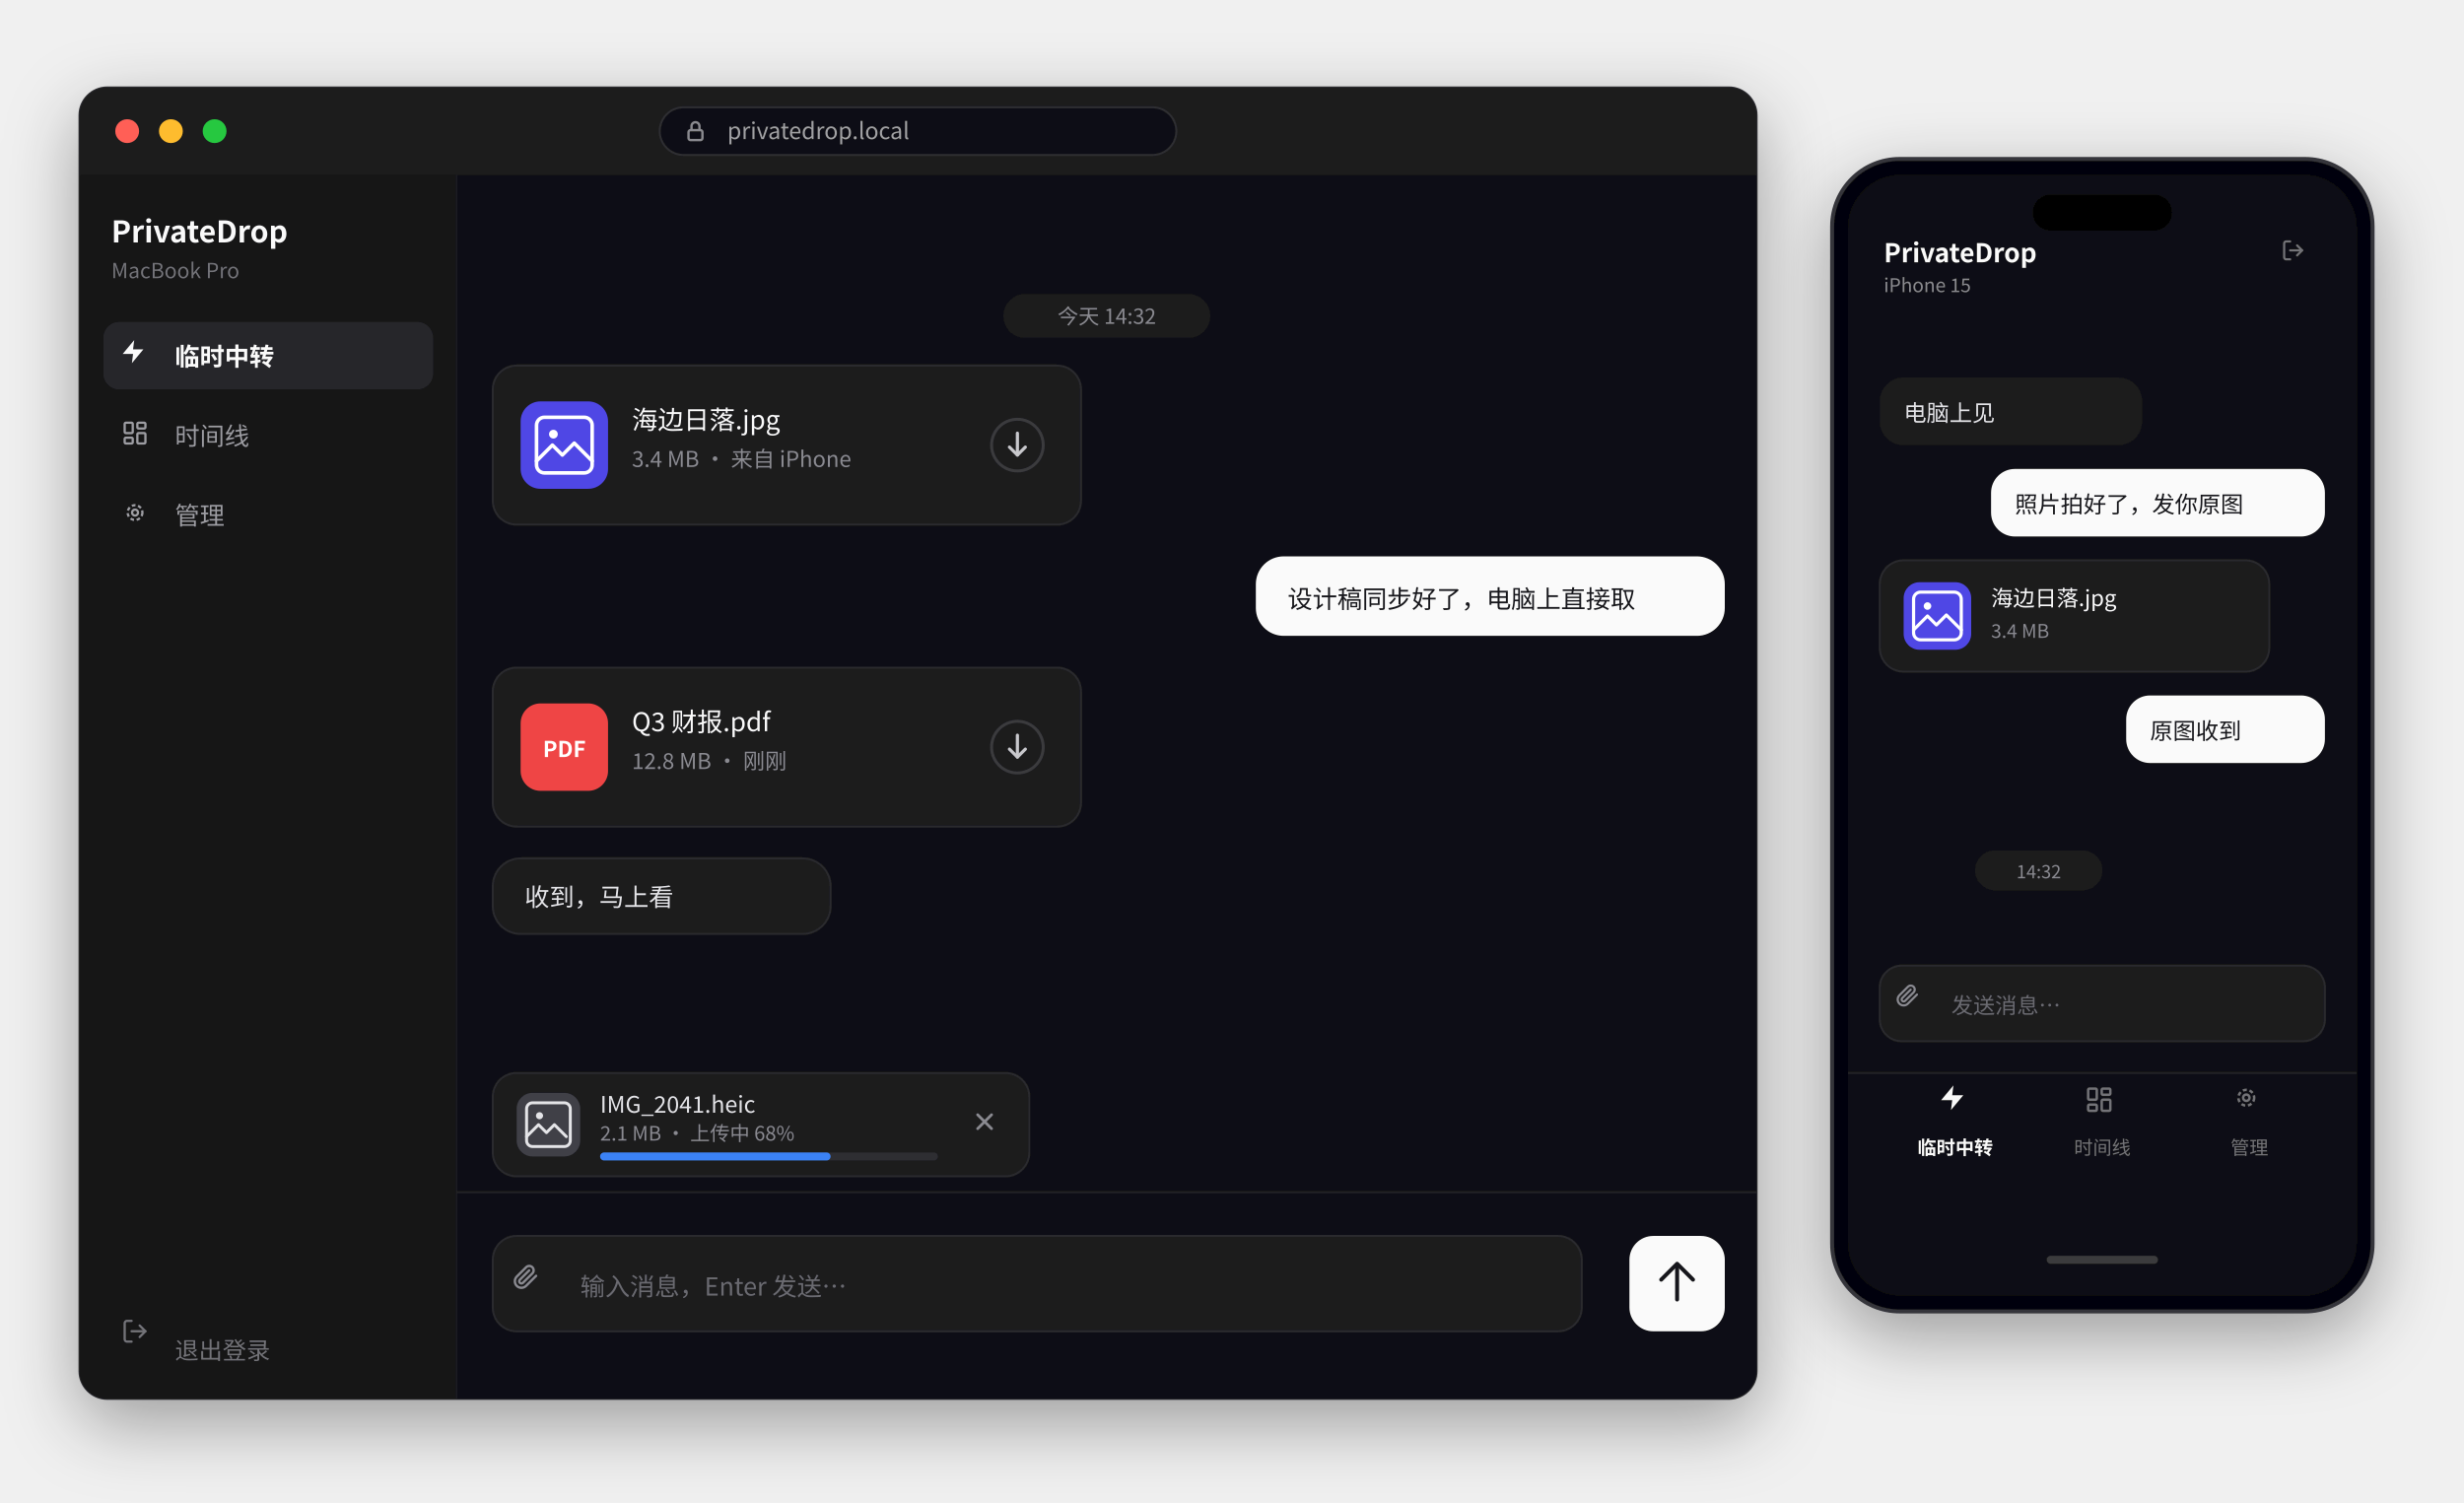
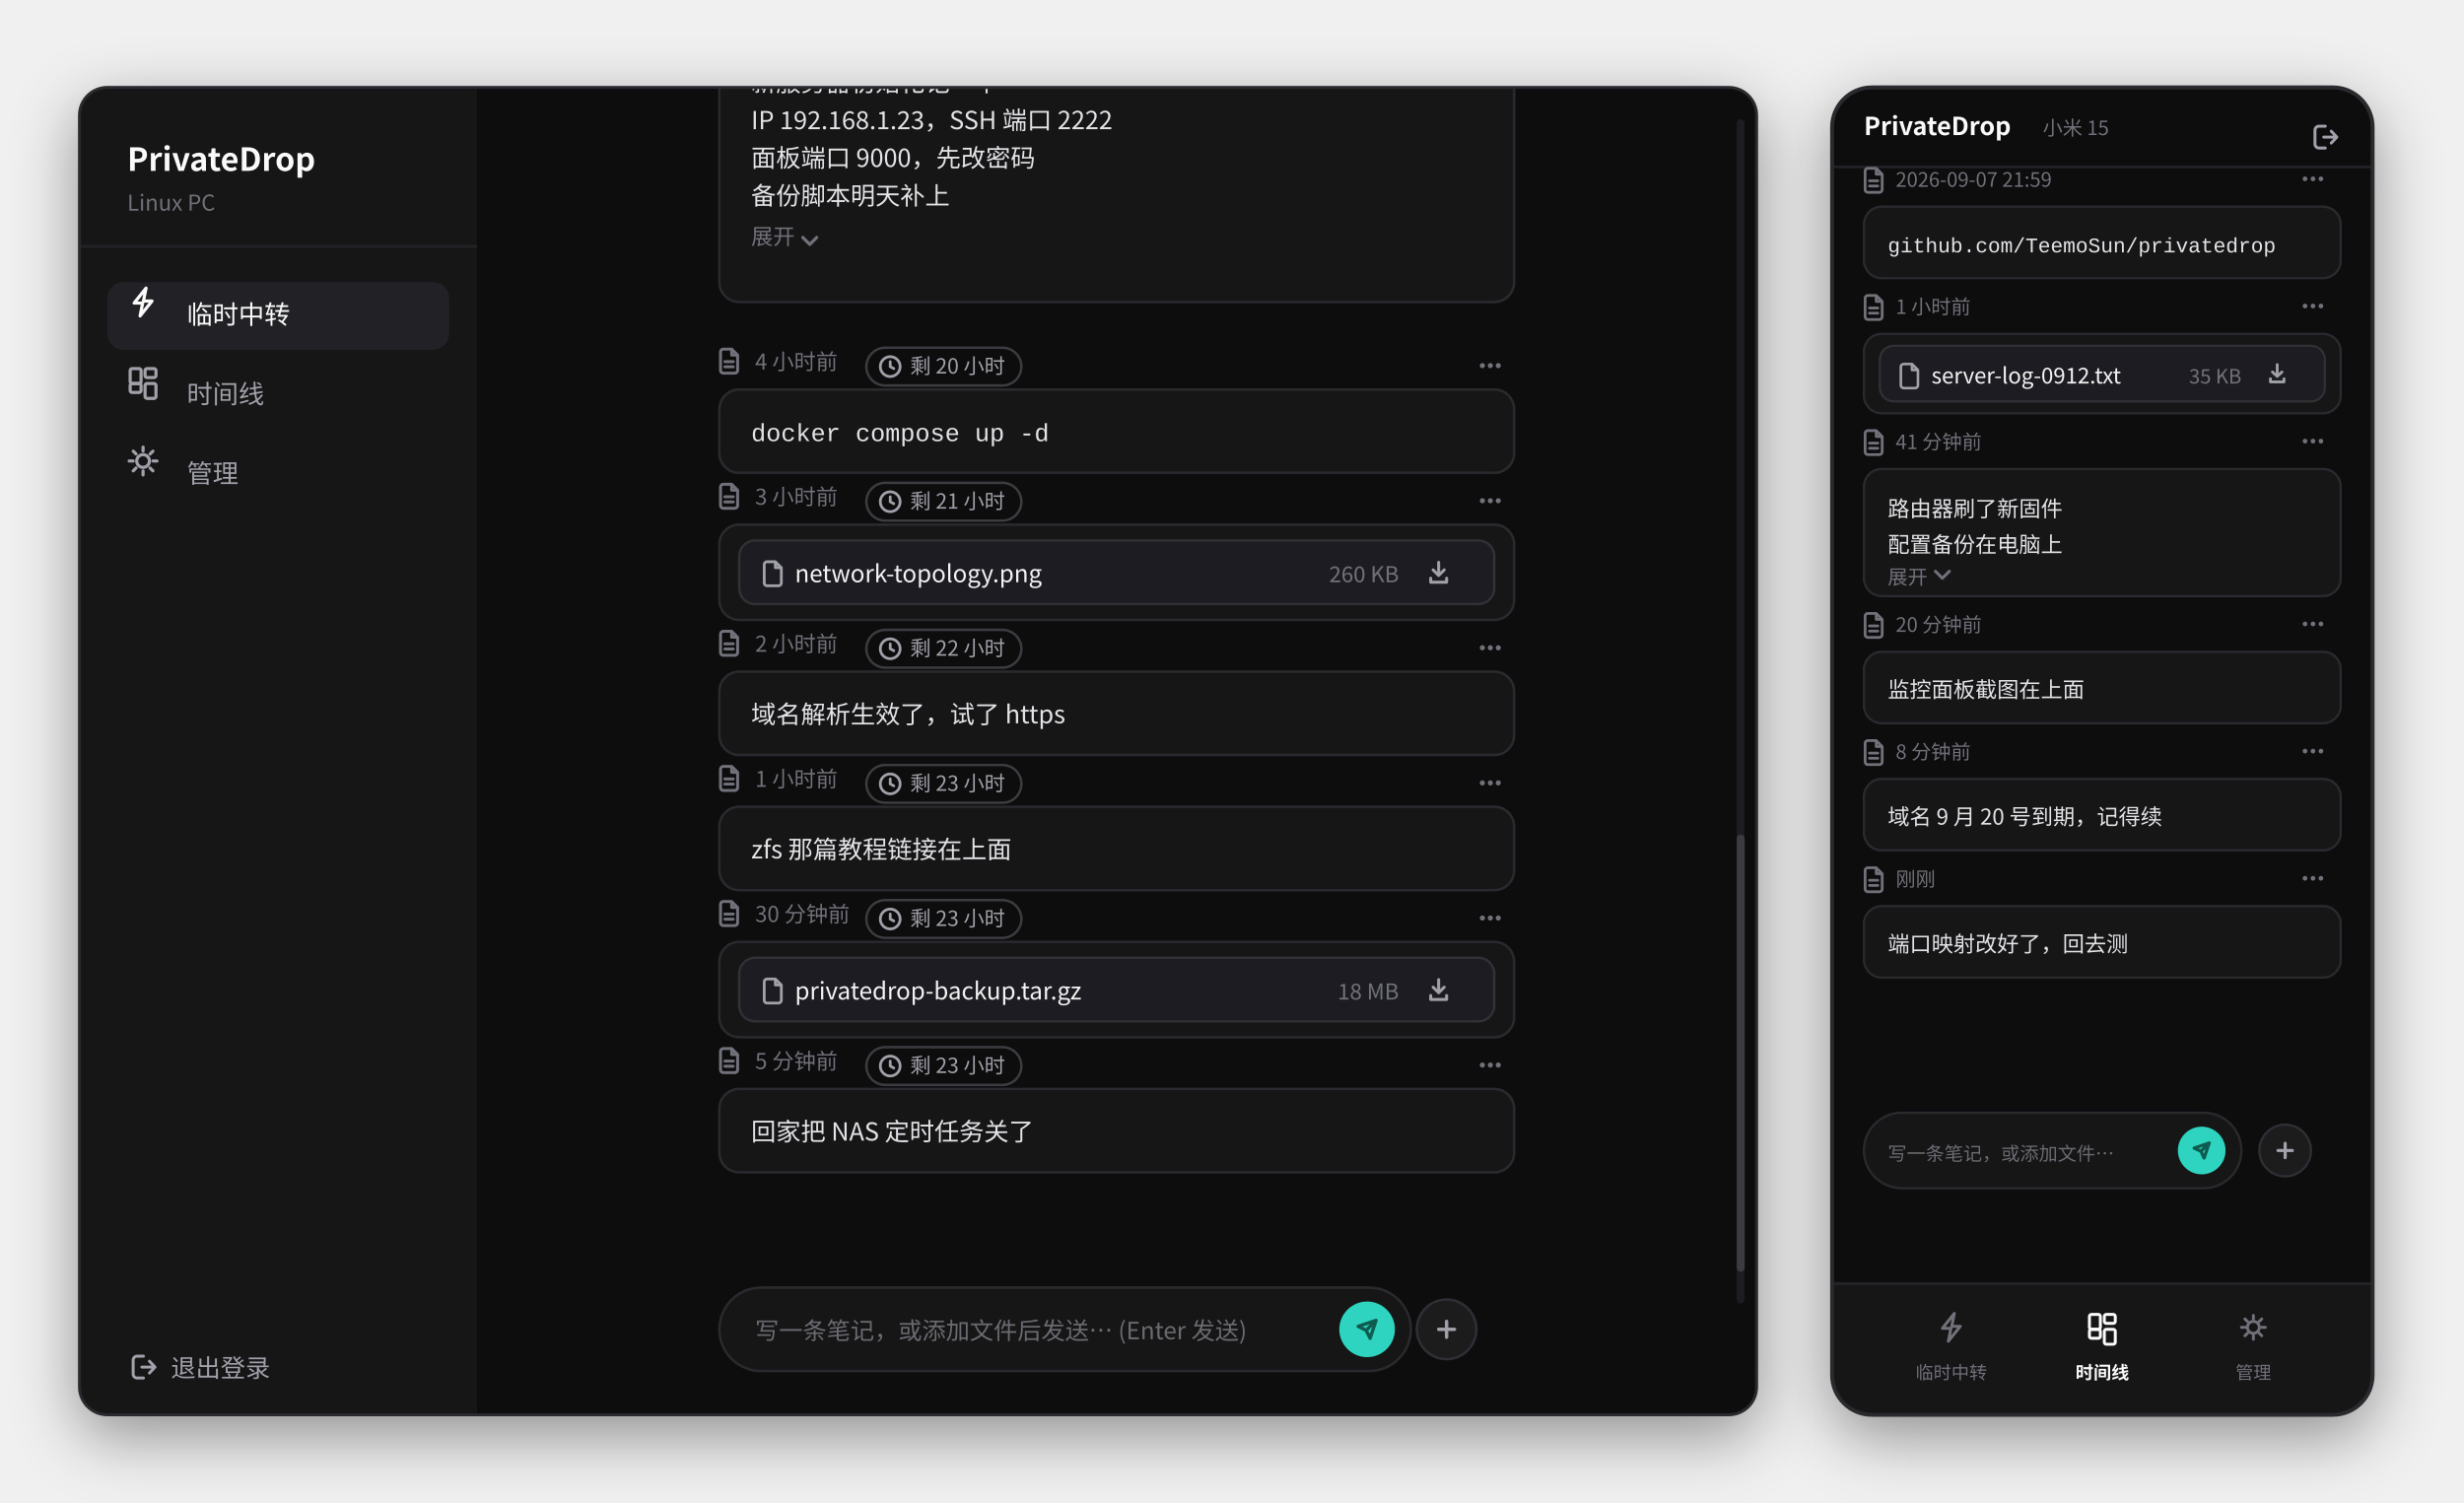
<svg xmlns="http://www.w3.org/2000/svg" width="1240" height="756" viewBox="0 0 1240 756" font-family="'PingFang SC','Hiragino Sans GB','Microsoft YaHei','Noto Sans CJK SC','Segoe UI',system-ui,Arial,sans-serif">
  <defs>
-     <clipPath id="winBody">
-       <path d="M40 88 h844 v602 a14,14 0 0 1 -14,14 h-816 a14,14 0 0 1 -14,-14 z" />
+     <clipPath id="win">
+       <rect x="40" y="44" width="844" height="668" rx="14" />
    </clipPath>
-     <clipPath id="phoneBody">
-       <path d="M930 115 v510 a27,27 0 0 0 27,27 h202 a27,27 0 0 0 27,-27 v-510 z" />
+     <clipPath id="ph">
+       <rect x="922" y="44" width="272" height="668" rx="20" />
    </clipPath>
    <filter id="shadow" x="-20%" y="-20%" width="140%" height="140%">
-       <feDropShadow dx="0" dy="12" stdDeviation="18" flood-color="#000000" flood-opacity="0.35" />
+       <feDropShadow dx="0" dy="10" stdDeviation="16" flood-color="#000000" flood-opacity="0.4" />
    </filter>
  </defs>
  <g filter="url(#shadow)">
-     <rect x="40" y="44" width="844" height="660" rx="14" fill="#141416" stroke="#2e2e32" />
-     <g clip-path="url(#winBody)">
-       <rect x="40" y="88" width="190" height="616" fill="#131315" />
-       <line x1="230" y1="88" x2="230" y2="704" stroke="#242428" />
-       <text x="56" y="122" font-size="15" font-weight="700" fill="#fafafa">PrivateDrop</text>
-       <text x="56" y="140" font-size="10.5" fill="#737378">MacBook Pro</text>
-       <rect x="52" y="162" width="166" height="34" rx="8" fill="#26262a" />
-       <g transform="translate(60,170) scale(0.58)">
-         <path d="M13 2 3 14h9l-1 8 10-12h-9l1-8z" fill="#fafafa" />
-       </g>
-       <text x="88" y="184" font-size="12.5" font-weight="600" fill="#fafafa">临时中转</text>
-       <g transform="translate(61,211) scale(0.58)" fill="none" stroke="#9d9da2" stroke-width="2" stroke-linecap="round" stroke-linejoin="round">
-         <rect x="3" y="3" width="7" height="9" rx="1" />
-         <rect x="14" y="3" width="7" height="5" rx="1" />
-         <rect x="14" y="12" width="7" height="9" rx="1" />
-         <rect x="3" y="16" width="7" height="5" rx="1" />
-       </g>
-       <text x="88" y="224" font-size="12.5" fill="#9d9da2">时间线</text>
-       <g transform="translate(61,251) scale(0.58)" fill="none" stroke="#9d9da2" stroke-width="2">
-         <circle cx="12" cy="12" r="6.4" stroke-dasharray="3.2 2.26" />
-         <circle cx="12" cy="12" r="2.6" />
-       </g>
-       <text x="88" y="264" font-size="12.5" fill="#9d9da2">管理</text>
-       <g transform="translate(61,663) scale(0.58)" fill="none" stroke="#737378" stroke-width="2" stroke-linecap="round" stroke-linejoin="round">
-         <path d="M9 21H5a2 2 0 0 1-2-2V5a2 2 0 0 1 2-2h4" />
-         <path d="M16 17l5-5-5-5" />
-         <path d="M21 12H9" />
-       </g>
-       <text x="88" y="684" font-size="12" fill="#737378">退出登录</text>
-       <rect x="230" y="88" width="654" height="616" fill="#101012" />
-       <g transform="translate(0,44)">
-         <rect x="505" y="104" width="104" height="22" rx="11" fill="#1c1c1e" />
-         <text x="557" y="119" text-anchor="middle" font-size="10.5" fill="#8a8a90">今天 14:32</text>
-         <rect x="248" y="140" width="296" height="80" rx="12" fill="#1b1b1e" stroke="#2a2a2e" />
-         <rect x="262" y="158" width="44" height="44" rx="10" fill="#4f46e5" />
-         <g fill="none" stroke="#ffffff" stroke-width="1.8" stroke-linecap="round" stroke-linejoin="round">
-           <rect x="270" y="166" width="28" height="28" rx="4" />
-           <circle cx="278.5" cy="174.5" r="2.2" fill="#ffffff" stroke="none" />
-           <path d="M270 188 l8-8 5 5 6-6 9 9" />
-         </g>
-         <text x="318" y="172" font-size="13" font-weight="500" fill="#fafafa">海边日落.jpg</text>
-         <text x="318" y="191" font-size="11" fill="#8a8a90">3.4 MB · 来自 iPhone</text>
-         <circle cx="512" cy="180" r="13" fill="none" stroke="#3a3a3e" stroke-width="1.5" />
-         <g stroke="#c8c8cc" stroke-width="1.6" stroke-linecap="round" stroke-linejoin="round" fill="none">
-           <path d="M512 174 v11" />
-           <path d="M508 181 l4 4 4-4" />
-         </g>
-         <rect x="632" y="236" width="236" height="40" rx="14" fill="#fafafa" />
-         <text x="648" y="262" font-size="12.5" fill="#18181b">设计稿同步好了，电脑上直接取</text>
-         <rect x="248" y="292" width="296" height="80" rx="12" fill="#1b1b1e" stroke="#2a2a2e" />
-         <rect x="262" y="310" width="44" height="44" rx="10" fill="#ef4444" />
-         <text x="284" y="337" text-anchor="middle" font-size="11" font-weight="700" fill="#ffffff">PDF</text>
-         <text x="318" y="324" font-size="13" font-weight="500" fill="#fafafa">Q3 财报.pdf</text>
-         <text x="318" y="343" font-size="11" fill="#8a8a90">12.8 MB · 刚刚</text>
-         <circle cx="512" cy="332" r="13" fill="none" stroke="#3a3a3e" stroke-width="1.5" />
-         <g stroke="#c8c8cc" stroke-width="1.6" stroke-linecap="round" stroke-linejoin="round" fill="none">
-           <path d="M512 326 v11" />
-           <path d="M508 333 l4 4 4-4" />
-         </g>
-         <rect x="248" y="388" width="170" height="38" rx="14" fill="#1b1b1e" stroke="#2a2a2e" />
-         <text x="264" y="412" font-size="12.5" fill="#e4e4e7">收到，马上看</text>
-       </g>
-       <rect x="248" y="540" width="270" height="52" rx="12" fill="#1b1b1e" stroke="#2a2a2e" />
-       <rect x="260" y="550" width="32" height="32" rx="8" fill="#3f3f46" />
-       <g fill="none" stroke="#e4e4e7" stroke-width="1.5" stroke-linecap="round" stroke-linejoin="round">
-         <rect x="265" y="555" width="22" height="22" rx="3" />
-         <circle cx="271.5" cy="561.5" r="1.8" fill="#e4e4e7" stroke="none" />
-         <path d="M265 572 l6-6 4 4 4-4 6 6" />
-       </g>
-       <text x="302" y="560" font-size="11.5" fill="#e4e4e7">IMG_2041.heic</text>
-       <text x="302" y="574" font-size="10" fill="#8a8a90">2.1 MB · 上传中 68%</text>
-       <rect x="302" y="580" width="170" height="4" rx="2" fill="#2e2e32" />
-       <rect x="302" y="580" width="116" height="4" rx="2" fill="#3b82f6" />
-       <g stroke="#8a8a90" stroke-width="1.4" stroke-linecap="round">
-         <path d="M492 561 l7 7 M499 561 l-7 7" />
-       </g>
-       <line x1="230" y1="600" x2="884" y2="600" stroke="#242428" />
-       <rect x="248" y="622" width="548" height="48" rx="12" fill="#1b1b1e" stroke="#2a2a2e" />
-       <g transform="translate(258,636) scale(0.55)" fill="none" stroke="#8a8a90" stroke-width="2.2" stroke-linecap="round" stroke-linejoin="round">
-         <path d="M21.44 11.05l-9.19 9.19a6 6 0 0 1-8.49-8.49l8.57-8.57A4 4 0 1 1 18 8.84l-8.59 8.57a2 2 0 0 1-2.83-2.83l8.49-8.48" />
-       </g>
-       <text x="292" y="652" font-size="12.5" fill="#6a6a70">输入消息，Enter 发送…</text>
-       <rect x="820" y="622" width="48" height="48" rx="12" fill="#fafafa" />
-       <g stroke="#18181b" stroke-width="2" stroke-linecap="round" stroke-linejoin="round" fill="none">
-         <path d="M844 654 v-17" />
-         <path d="M836 644 l8-8 8 8" />
+     <g clip-path="url(#win)">
+       <rect x="40" y="44" width="844" height="668" fill="#141416" />
+       <rect x="240" y="44" width="644" height="668" fill="#0a0a0b" />
+       <text x="64" y="86" font-size="16" font-weight="700" fill="#fafafa">PrivateDrop</text>
+       <text x="64" y="106" font-size="11" fill="#71717a">Linux PC</text>
+       <line x1="40" y1="124" x2="240" y2="124" stroke="#232327" stroke-width="1.5" />
+       <rect x="54" y="142" width="172" height="34" rx="8" fill="#232327" />
+       <g transform="translate(72,152)" fill="none" stroke="#fafafa" stroke-width="1.6" stroke-linecap="round" stroke-linejoin="round">
+         <path d="M1.5 -7 L-4.5 0.5 H-0.2 L-1.5 7 L4.5 -0.5 H0.2 Z" />
+       </g>
+       <text x="94" y="163" font-size="13" font-weight="500" fill="#fafafa">临时中转</text>
+       <g transform="translate(72,192)" fill="none" stroke="#a1a1aa" stroke-width="1.6">
+         <rect x="-6.5" y="-6.5" width="5.5" height="7.5" rx="1" />
+         <rect x="1" y="-6.5" width="5.5" height="4.5" rx="1" />
+         <rect x="-6.5" y="1" width="5.5" height="4.5" rx="1" />
+         <rect x="1" y="1" width="5.5" height="7.5" rx="1" />
+       </g>
+       <text x="94" y="203" font-size="13" fill="#a1a1aa">时间线</text>
+       <g transform="translate(72,232)" fill="none" stroke="#a1a1aa" stroke-width="1.6" stroke-linecap="round">
+         <circle r="3.2" />
+         <path d="M7 0H5 M4.95 4.95L3.54 3.54 M0 7V5 M-4.95 4.95L-3.54 3.54 M-7 0H-5 M-4.95 -4.95L-3.54 -3.54 M0 -7V-5 M4.95 -4.95L3.54 -3.54" />
+       </g>
+       <text x="94" y="243" font-size="13" fill="#a1a1aa">管理</text>
+       <g transform="translate(64,681)" fill="none" stroke="#a1a1aa" stroke-width="1.5" stroke-linecap="round" stroke-linejoin="round">
+         <path d="M8.2 12.5 H5 A2 2 0 0 1 3 10.5 V3.5 A2 2 0 0 1 5 1.5 H8.2 M11.2 10 L14 7 L11.2 4 M14 7 H7.4" />
+       </g>
+       <text x="86" y="693" font-size="12.5" fill="#a1a1aa">退出登录</text>
+       <rect x="362" y="6" width="400" height="146" rx="10" fill="#161619" stroke="#2a2a2e" stroke-width="1.3" />
+       <text x="378" y="46" font-size="12.5" fill="#e4e4e7">新服务器初始化记一下</text>
+       <text x="378" y="65" font-size="12.5" fill="#e4e4e7">IP 192.168.1.23，SSH 端口 2222</text>
+       <text x="378" y="84" font-size="12.5" fill="#e4e4e7">面板端口 9000，先改密码</text>
+       <text x="378" y="103" font-size="12.5" fill="#e4e4e7">备份脚本明天补上</text>
+       <text x="378" y="123" font-size="11" fill="#71717a">展开</text>
+       <polyline points="404,119.5 407.5,123 411,119.5" fill="none" stroke="#71717a" stroke-width="1.6" stroke-linecap="round" stroke-linejoin="round" />
+       <g transform="translate(362,175)" fill="none" stroke="#71717a" stroke-width="1.5" stroke-linecap="round" stroke-linejoin="round">
+         <path d="M2 0.7 H6.2 L9.2 3.7 V11.4 A1.4 1.4 0 0 1 7.8 12.8 H2 A1.4 1.4 0 0 1 0.6 11.4 V2.1 A1.4 1.4 0 0 1 2 0.7 Z M6.2 0.7 V3.7 H9.2 M2.8 7 H7 M2.8 9.6 H7" />
+       </g>
+       <text x="380" y="186" font-size="11" fill="#71717a">4 小时前</text>
+       <rect x="436" y="175" width="78" height="19" rx="9.5" fill="none" stroke="#3a3a3f" stroke-width="1.3" />
+       <g transform="translate(448,184.5)" fill="none" stroke="#a1a1aa" stroke-width="1.4" stroke-linecap="round">
+         <circle r="5" />
+         <path d="M0 -2.5 V0 L1.8 1" />
+       </g>
+       <text x="458" y="188" font-size="10.5" fill="#a1a1aa">剩 20 小时</text>
+       <g transform="translate(750,184)" fill="#71717a">
+         <circle cx="-4" cy="0" r="1.3" />
+         <circle cx="0" cy="0" r="1.3" />
+         <circle cx="4" cy="0" r="1.3" />
+       </g>
+       <rect x="362" y="196" width="400" height="42" rx="10" fill="#161619" stroke="#2a2a2e" stroke-width="1.3" />
+       <text x="378" y="222" font-size="12.5" fill="#e4e4e7" font-family="'SFMono-Regular',Consolas,'Liberation Mono',Menlo,monospace">docker compose up -d</text>
+       <g transform="translate(362,243)" fill="none" stroke="#71717a" stroke-width="1.5" stroke-linecap="round" stroke-linejoin="round">
+         <path d="M2 0.7 H6.2 L9.2 3.7 V11.4 A1.4 1.4 0 0 1 7.8 12.8 H2 A1.4 1.4 0 0 1 0.6 11.4 V2.1 A1.4 1.4 0 0 1 2 0.7 Z M6.2 0.7 V3.7 H9.2 M2.8 7 H7 M2.8 9.6 H7" />
+       </g>
+       <text x="380" y="254" font-size="11" fill="#71717a">3 小时前</text>
+       <rect x="436" y="243" width="78" height="19" rx="9.5" fill="none" stroke="#3a3a3f" stroke-width="1.3" />
+       <g transform="translate(448,252.5)" fill="none" stroke="#a1a1aa" stroke-width="1.4" stroke-linecap="round">
+         <circle r="5" />
+         <path d="M0 -2.5 V0 L1.8 1" />
+       </g>
+       <text x="458" y="256" font-size="10.5" fill="#a1a1aa">剩 21 小时</text>
+       <g transform="translate(750,252)" fill="#71717a">
+         <circle cx="-4" cy="0" r="1.3" />
+         <circle cx="0" cy="0" r="1.3" />
+         <circle cx="4" cy="0" r="1.3" />
+       </g>
+       <rect x="362" y="264" width="400" height="48" rx="10" fill="#161619" stroke="#2a2a2e" stroke-width="1.3" />
+       <rect x="372" y="272" width="380" height="32" rx="8" fill="#1e1e22" stroke="#303035" stroke-width="1.2" />
+       <g transform="translate(384,282)" fill="none" stroke="#a1a1aa" stroke-width="1.4" stroke-linecap="round" stroke-linejoin="round">
+         <path d="M2 0.7 H6.2 L9.2 3.7 V11.4 A1.4 1.4 0 0 1 7.8 12.8 H2 A1.4 1.4 0 0 1 0.6 11.4 V2.1 A1.4 1.4 0 0 1 2 0.7 Z M6.2 0.7 V3.7 H9.2" />
+       </g>
+       <text x="400" y="293" font-size="12" fill="#f4f4f5">network-topology.png</text>
+       <text x="704" y="293" font-size="11" fill="#71717a" text-anchor="end">260 KB</text>
+       <g transform="translate(724,288)" fill="none" stroke="#a1a1aa" stroke-width="1.5" stroke-linecap="round" stroke-linejoin="round">
+         <path d="M0 -5 V1.5 M-2.8 -1.2 L0 1.6 L2.8 -1.2 M-4 3 V5 H4 V3" />
+       </g>
+       <g transform="translate(362,317)" fill="none" stroke="#71717a" stroke-width="1.5" stroke-linecap="round" stroke-linejoin="round">
+         <path d="M2 0.7 H6.2 L9.2 3.7 V11.4 A1.4 1.4 0 0 1 7.8 12.8 H2 A1.4 1.4 0 0 1 0.6 11.4 V2.1 A1.4 1.4 0 0 1 2 0.7 Z M6.2 0.7 V3.7 H9.2 M2.8 7 H7 M2.8 9.6 H7" />
+       </g>
+       <text x="380" y="328" font-size="11" fill="#71717a">2 小时前</text>
+       <rect x="436" y="317" width="78" height="19" rx="9.5" fill="none" stroke="#3a3a3f" stroke-width="1.3" />
+       <g transform="translate(448,326.5)" fill="none" stroke="#a1a1aa" stroke-width="1.4" stroke-linecap="round">
+         <circle r="5" />
+         <path d="M0 -2.5 V0 L1.8 1" />
+       </g>
+       <text x="458" y="330" font-size="10.5" fill="#a1a1aa">剩 22 小时</text>
+       <g transform="translate(750,326)" fill="#71717a">
+         <circle cx="-4" cy="0" r="1.3" />
+         <circle cx="0" cy="0" r="1.3" />
+         <circle cx="4" cy="0" r="1.3" />
+       </g>
+       <rect x="362" y="338" width="400" height="42" rx="10" fill="#161619" stroke="#2a2a2e" stroke-width="1.3" />
+       <text x="378" y="364" font-size="12.5" fill="#e4e4e7">域名解析生效了，试了 https</text>
+       <g transform="translate(362,385)" fill="none" stroke="#71717a" stroke-width="1.5" stroke-linecap="round" stroke-linejoin="round">
+         <path d="M2 0.7 H6.2 L9.2 3.7 V11.4 A1.4 1.4 0 0 1 7.8 12.8 H2 A1.4 1.4 0 0 1 0.6 11.4 V2.1 A1.4 1.4 0 0 1 2 0.7 Z M6.2 0.7 V3.7 H9.2 M2.8 7 H7 M2.8 9.6 H7" />
+       </g>
+       <text x="380" y="396" font-size="11" fill="#71717a">1 小时前</text>
+       <rect x="436" y="385" width="78" height="19" rx="9.5" fill="none" stroke="#3a3a3f" stroke-width="1.3" />
+       <g transform="translate(448,394.5)" fill="none" stroke="#a1a1aa" stroke-width="1.4" stroke-linecap="round">
+         <circle r="5" />
+         <path d="M0 -2.5 V0 L1.8 1" />
+       </g>
+       <text x="458" y="398" font-size="10.5" fill="#a1a1aa">剩 23 小时</text>
+       <g transform="translate(750,394)" fill="#71717a">
+         <circle cx="-4" cy="0" r="1.3" />
+         <circle cx="0" cy="0" r="1.3" />
+         <circle cx="4" cy="0" r="1.3" />
+       </g>
+       <rect x="362" y="406" width="400" height="42" rx="10" fill="#161619" stroke="#2a2a2e" stroke-width="1.3" />
+       <text x="378" y="432" font-size="12.5" fill="#e4e4e7">zfs 那篇教程链接在上面</text>
+       <g transform="translate(362,453)" fill="none" stroke="#71717a" stroke-width="1.5" stroke-linecap="round" stroke-linejoin="round">
+         <path d="M2 0.7 H6.2 L9.2 3.7 V11.4 A1.4 1.4 0 0 1 7.8 12.8 H2 A1.4 1.4 0 0 1 0.6 11.4 V2.1 A1.4 1.4 0 0 1 2 0.7 Z M6.2 0.7 V3.7 H9.2 M2.8 7 H7 M2.8 9.6 H7" />
+       </g>
+       <text x="380" y="464" font-size="11" fill="#71717a">30 分钟前</text>
+       <rect x="436" y="453" width="78" height="19" rx="9.5" fill="none" stroke="#3a3a3f" stroke-width="1.3" />
+       <g transform="translate(448,462.5)" fill="none" stroke="#a1a1aa" stroke-width="1.4" stroke-linecap="round">
+         <circle r="5" />
+         <path d="M0 -2.5 V0 L1.8 1" />
+       </g>
+       <text x="458" y="466" font-size="10.5" fill="#a1a1aa">剩 23 小时</text>
+       <g transform="translate(750,462)" fill="#71717a">
+         <circle cx="-4" cy="0" r="1.3" />
+         <circle cx="0" cy="0" r="1.3" />
+         <circle cx="4" cy="0" r="1.3" />
+       </g>
+       <rect x="362" y="474" width="400" height="48" rx="10" fill="#161619" stroke="#2a2a2e" stroke-width="1.3" />
+       <rect x="372" y="482" width="380" height="32" rx="8" fill="#1e1e22" stroke="#303035" stroke-width="1.2" />
+       <g transform="translate(384,492)" fill="none" stroke="#a1a1aa" stroke-width="1.4" stroke-linecap="round" stroke-linejoin="round">
+         <path d="M2 0.7 H6.2 L9.2 3.7 V11.4 A1.4 1.4 0 0 1 7.8 12.8 H2 A1.4 1.4 0 0 1 0.6 11.4 V2.1 A1.4 1.4 0 0 1 2 0.7 Z M6.2 0.7 V3.7 H9.2" />
+       </g>
+       <text x="400" y="503" font-size="12" fill="#f4f4f5">privatedrop-backup.tar.gz</text>
+       <text x="704" y="503" font-size="11" fill="#71717a" text-anchor="end">18 MB</text>
+       <g transform="translate(724,498)" fill="none" stroke="#a1a1aa" stroke-width="1.5" stroke-linecap="round" stroke-linejoin="round">
+         <path d="M0 -5 V1.5 M-2.8 -1.2 L0 1.6 L2.8 -1.2 M-4 3 V5 H4 V3" />
+       </g>
+       <g transform="translate(362,527)" fill="none" stroke="#71717a" stroke-width="1.5" stroke-linecap="round" stroke-linejoin="round">
+         <path d="M2 0.7 H6.2 L9.2 3.7 V11.4 A1.4 1.4 0 0 1 7.8 12.8 H2 A1.4 1.4 0 0 1 0.6 11.4 V2.1 A1.4 1.4 0 0 1 2 0.7 Z M6.2 0.7 V3.7 H9.2 M2.8 7 H7 M2.8 9.6 H7" />
+       </g>
+       <text x="380" y="538" font-size="11" fill="#71717a">5 分钟前</text>
+       <rect x="436" y="527" width="78" height="19" rx="9.5" fill="none" stroke="#3a3a3f" stroke-width="1.3" />
+       <g transform="translate(448,536.5)" fill="none" stroke="#a1a1aa" stroke-width="1.4" stroke-linecap="round">
+         <circle r="5" />
+         <path d="M0 -2.5 V0 L1.8 1" />
+       </g>
+       <text x="458" y="540" font-size="10.5" fill="#a1a1aa">剩 23 小时</text>
+       <g transform="translate(750,536)" fill="#71717a">
+         <circle cx="-4" cy="0" r="1.3" />
+         <circle cx="0" cy="0" r="1.3" />
+         <circle cx="4" cy="0" r="1.3" />
+       </g>
+       <rect x="362" y="548" width="400" height="42" rx="10" fill="#161619" stroke="#2a2a2e" stroke-width="1.3" />
+       <text x="378" y="574" font-size="12.5" fill="#e4e4e7">回家把 NAS 定时任务关了</text>
+       <rect x="874" y="60" width="4" height="596" rx="2" fill="#1c1c20" />
+       <rect x="874" y="420" width="4" height="220" rx="2" fill="#3a3a3f" />
+       <rect x="362" y="648" width="348" height="42" rx="21" fill="#151518" stroke="#2a2a2e" stroke-width="1.3" />
+       <text x="380" y="674" font-size="12" fill="#6b6b70">写一条笔记，或添加文件后发送… (Enter 发送)</text>
+       <circle cx="688" cy="669" r="14" fill="#2dd4bf" />
+       <g transform="translate(688,669)" fill="none" stroke="#0f5c50" stroke-width="1.7" stroke-linecap="round" stroke-linejoin="round">
+         <path d="M4.5 -4.5 L-0.5 0.5 M4.5 -4.5 L1.5 4.5 L-0.5 0.5 L-4.5 -1.5 Z" />
+       </g>
+       <circle cx="728" cy="669" r="15" fill="#1a1a1e" stroke="#2f2f34" stroke-width="1.3" />
+       <g transform="translate(728,669)" fill="none" stroke="#a1a1aa" stroke-width="1.7" stroke-linecap="round">
+         <path d="M0 -4 V4 M-4 0 H4" />
      </g>
    </g>
-     <path d="M54 44 h816 a14,14 0 0 1 14,14 v30 h-844 v-30 a14,14 0 0 1 14,-14 z" fill="#1c1c1e" />
-     <circle cx="64" cy="66" r="6" fill="#ff5f57" />
-     <circle cx="86" cy="66" r="6" fill="#febc2e" />
-     <circle cx="108" cy="66" r="6" fill="#28c840" />
-     <rect x="332" y="54" width="260" height="24" rx="12" fill="#101012" stroke="#2e2e32" />
-     <g transform="translate(344,60) scale(0.5)" fill="none" stroke="#8a8a90" stroke-width="2.4">
-       <rect x="5" y="11" width="14" height="10" rx="2" />
-       <path d="M8 11 V7 a4 4 0 0 1 8 0 v4" />
-     </g>
-     <text x="366" y="70" font-size="11.5" fill="#a1a1a5">privatedrop.local</text>
+     <rect x="40" y="44" width="844" height="668" rx="14" fill="none" stroke="#2a2a2e" stroke-width="1.5" />
  </g>
  <g filter="url(#shadow)">
-     <rect x="922" y="80" width="272" height="580" rx="34" fill="#060607" stroke="#34343a" stroke-width="2" />
-     <rect x="930" y="88" width="256" height="564" rx="27" fill="#101012" />
-     <rect x="1023" y="98" width="70" height="18" rx="9" fill="#000000" />
-     <text x="948" y="132" font-size="13" font-weight="700" fill="#fafafa">PrivateDrop</text>
-     <text x="948" y="147" font-size="9.5" fill="#8a8a90">iPhone 15</text>
-     <g transform="translate(1148,120) scale(0.5)" fill="none" stroke="#737378" stroke-width="2.2" stroke-linecap="round" stroke-linejoin="round">
-       <path d="M9 21H5a2 2 0 0 1-2-2V5a2 2 0 0 1 2-2h4" />
-       <path d="M16 17l5-5-5-5" />
-       <path d="M21 12H9" />
+     <g clip-path="url(#ph)">
+       <rect x="922" y="44" width="272" height="668" fill="#0a0a0b" />
+       <text x="938" y="68" font-size="12.5" font-weight="700" fill="#fafafa">PrivateDrop</text>
+       <text x="1028" y="68" font-size="10" fill="#71717a">小米 15</text>
+       <g transform="translate(1162,62)" fill="none" stroke="#a1a1aa" stroke-width="1.5" stroke-linecap="round" stroke-linejoin="round">
+         <path d="M8.2 12.5 H5 A2 2 0 0 1 3 10.5 V3.5 A2 2 0 0 1 5 1.5 H8.2 M11.2 10 L14 7 L11.2 4 M14 7 H7.4" />
+       </g>
+       <line x1="922" y1="84" x2="1194" y2="84" stroke="#232327" stroke-width="1.5" />
+       <g transform="translate(938,84)" fill="none" stroke="#71717a" stroke-width="1.4" stroke-linecap="round" stroke-linejoin="round">
+         <path d="M2 0.7 H6.2 L9.2 3.7 V11.4 A1.4 1.4 0 0 1 7.8 12.8 H2 A1.4 1.4 0 0 1 0.6 11.4 V2.1 A1.4 1.4 0 0 1 2 0.7 Z M6.2 0.7 V3.7 H9.2 M2.8 7 H7 M2.8 9.6 H7" />
+       </g>
+       <text x="954" y="94" font-size="10" fill="#71717a">2026-09-07 21:59</text>
+       <g transform="translate(1164,90)" fill="#71717a">
+         <circle cx="-4" cy="0" r="1.2" />
+         <circle cx="0" cy="0" r="1.2" />
+         <circle cx="4" cy="0" r="1.2" />
+       </g>
+       <rect x="938" y="104" width="240" height="36" rx="9" fill="#161619" stroke="#2a2a2e" stroke-width="1.2" />
+       <text x="950" y="127" font-size="10.5" fill="#e4e4e7" font-family="'SFMono-Regular',Consolas,'Liberation Mono',Menlo,monospace">github.com/TeemoSun/privatedrop</text>
+       <g transform="translate(938,148)" fill="none" stroke="#71717a" stroke-width="1.4" stroke-linecap="round" stroke-linejoin="round">
+         <path d="M2 0.7 H6.2 L9.2 3.7 V11.4 A1.4 1.4 0 0 1 7.8 12.8 H2 A1.4 1.4 0 0 1 0.6 11.4 V2.1 A1.4 1.4 0 0 1 2 0.7 Z M6.2 0.7 V3.7 H9.2 M2.8 7 H7 M2.8 9.6 H7" />
+       </g>
+       <text x="954" y="158" font-size="10" fill="#71717a">1 小时前</text>
+       <g transform="translate(1164,154)" fill="#71717a">
+         <circle cx="-4" cy="0" r="1.2" />
+         <circle cx="0" cy="0" r="1.2" />
+         <circle cx="4" cy="0" r="1.2" />
+       </g>
+       <rect x="938" y="168" width="240" height="40" rx="9" fill="#161619" stroke="#2a2a2e" stroke-width="1.2" />
+       <rect x="946" y="174" width="224" height="28" rx="7" fill="#1e1e22" stroke="#303035" stroke-width="1.1" />
+       <g transform="translate(956,182.5)" fill="none" stroke="#a1a1aa" stroke-width="1.3" stroke-linecap="round" stroke-linejoin="round">
+         <path d="M2 0.7 H6.2 L9.2 3.7 V11.4 A1.4 1.4 0 0 1 7.8 12.8 H2 A1.4 1.4 0 0 1 0.6 11.4 V2.1 A1.4 1.4 0 0 1 2 0.7 Z M6.2 0.7 V3.7 H9.2" />
+       </g>
+       <text x="972" y="193" font-size="11" fill="#f4f4f5">server-log-0912.txt</text>
+       <text x="1128" y="193" font-size="10" fill="#71717a" text-anchor="end">35 KB</text>
+       <g transform="translate(1146,188)" fill="none" stroke="#a1a1aa" stroke-width="1.4" stroke-linecap="round" stroke-linejoin="round">
+         <path d="M0 -4.5 V1 M-2.4 -0.8 L0 1.4 L2.4 -0.8 M-3.4 2.6 V4.2 H3.4 V2.6" />
+       </g>
+       <g transform="translate(938,216)" fill="none" stroke="#71717a" stroke-width="1.4" stroke-linecap="round" stroke-linejoin="round">
+         <path d="M2 0.7 H6.2 L9.2 3.7 V11.4 A1.4 1.4 0 0 1 7.8 12.8 H2 A1.4 1.4 0 0 1 0.6 11.4 V2.1 A1.4 1.4 0 0 1 2 0.7 Z M6.2 0.7 V3.7 H9.2 M2.8 7 H7 M2.8 9.6 H7" />
+       </g>
+       <text x="954" y="226" font-size="10" fill="#71717a">41 分钟前</text>
+       <g transform="translate(1164,222)" fill="#71717a">
+         <circle cx="-4" cy="0" r="1.2" />
+         <circle cx="0" cy="0" r="1.2" />
+         <circle cx="4" cy="0" r="1.2" />
+       </g>
+       <rect x="938" y="236" width="240" height="64" rx="9" fill="#161619" stroke="#2a2a2e" stroke-width="1.2" />
+       <text x="950" y="260" font-size="11" fill="#e4e4e7">路由器刷了新固件</text>
+       <text x="950" y="278" font-size="11" fill="#e4e4e7">配置备份在电脑上</text>
+       <text x="950" y="294" font-size="10" fill="#71717a">展开</text>
+       <polyline points="974,287.5 977.5,291 981,287.5" fill="none" stroke="#71717a" stroke-width="1.5" stroke-linecap="round" stroke-linejoin="round" />
+       <g transform="translate(938,308)" fill="none" stroke="#71717a" stroke-width="1.4" stroke-linecap="round" stroke-linejoin="round">
+         <path d="M2 0.7 H6.2 L9.2 3.7 V11.4 A1.4 1.4 0 0 1 7.8 12.8 H2 A1.4 1.4 0 0 1 0.6 11.4 V2.1 A1.4 1.4 0 0 1 2 0.7 Z M6.2 0.7 V3.7 H9.2 M2.8 7 H7 M2.8 9.6 H7" />
+       </g>
+       <text x="954" y="318" font-size="10" fill="#71717a">20 分钟前</text>
+       <g transform="translate(1164,314)" fill="#71717a">
+         <circle cx="-4" cy="0" r="1.2" />
+         <circle cx="0" cy="0" r="1.2" />
+         <circle cx="4" cy="0" r="1.2" />
+       </g>
+       <rect x="938" y="328" width="240" height="36" rx="9" fill="#161619" stroke="#2a2a2e" stroke-width="1.2" />
+       <text x="950" y="351" font-size="11" fill="#e4e4e7">监控面板截图在上面</text>
+       <g transform="translate(938,372)" fill="none" stroke="#71717a" stroke-width="1.4" stroke-linecap="round" stroke-linejoin="round">
+         <path d="M2 0.7 H6.2 L9.2 3.7 V11.4 A1.4 1.4 0 0 1 7.8 12.8 H2 A1.4 1.4 0 0 1 0.6 11.4 V2.1 A1.4 1.4 0 0 1 2 0.7 Z M6.2 0.7 V3.7 H9.2 M2.8 7 H7 M2.8 9.6 H7" />
+       </g>
+       <text x="954" y="382" font-size="10" fill="#71717a">8 分钟前</text>
+       <g transform="translate(1164,378)" fill="#71717a">
+         <circle cx="-4" cy="0" r="1.2" />
+         <circle cx="0" cy="0" r="1.2" />
+         <circle cx="4" cy="0" r="1.2" />
+       </g>
+       <rect x="938" y="392" width="240" height="36" rx="9" fill="#161619" stroke="#2a2a2e" stroke-width="1.2" />
+       <text x="950" y="415" font-size="11" fill="#e4e4e7">域名 9 月 20 号到期，记得续</text>
+       <g transform="translate(938,436)" fill="none" stroke="#71717a" stroke-width="1.4" stroke-linecap="round" stroke-linejoin="round">
+         <path d="M2 0.7 H6.2 L9.2 3.7 V11.4 A1.4 1.4 0 0 1 7.8 12.8 H2 A1.4 1.4 0 0 1 0.6 11.4 V2.1 A1.4 1.4 0 0 1 2 0.7 Z M6.2 0.7 V3.7 H9.2 M2.8 7 H7 M2.8 9.6 H7" />
+       </g>
+       <text x="954" y="446" font-size="10" fill="#71717a">刚刚</text>
+       <g transform="translate(1164,442)" fill="#71717a">
+         <circle cx="-4" cy="0" r="1.2" />
+         <circle cx="0" cy="0" r="1.2" />
+         <circle cx="4" cy="0" r="1.2" />
+       </g>
+       <rect x="938" y="456" width="240" height="36" rx="9" fill="#161619" stroke="#2a2a2e" stroke-width="1.2" />
+       <text x="950" y="479" font-size="11" fill="#e4e4e7">端口映射改好了，回去测</text>
+       <rect x="938" y="560" width="190" height="38" rx="19" fill="#151518" stroke="#2a2a2e" stroke-width="1.2" />
+       <text x="950" y="584" font-size="9.5" fill="#6b6b70">写一条笔记，或添加文件…</text>
+       <circle cx="1108" cy="579" r="12" fill="#2dd4bf" />
+       <g transform="translate(1108,579)" fill="none" stroke="#0f5c50" stroke-width="1.6" stroke-linecap="round" stroke-linejoin="round">
+         <path d="M3.8 -3.8 L-0.4 0.4 M3.8 -3.8 L1.2 3.8 L-0.4 0.4 L-3.8 -1.2 Z" />
+       </g>
+       <circle cx="1150" cy="579" r="13" fill="#1a1a1e" stroke="#2f2f34" stroke-width="1.2" />
+       <g transform="translate(1150,579)" fill="none" stroke="#a1a1aa" stroke-width="1.6" stroke-linecap="round">
+         <path d="M0 -3.6 V3.6 M-3.6 0 H3.6" />
+       </g>
+       <rect x="922" y="646" width="272" height="66" fill="#121215" />
+       <line x1="922" y1="646" x2="1194" y2="646" stroke="#232327" stroke-width="1.5" />
+       <g transform="translate(982,668)" fill="none" stroke="#71717a" stroke-width="1.5" stroke-linecap="round" stroke-linejoin="round">
+         <path d="M1.5 -7 L-4.5 0.5 H-0.2 L-1.5 7 L4.5 -0.5 H0.2 Z" />
+       </g>
+       <text x="982" y="694" font-size="9" fill="#71717a" text-anchor="middle">临时中转</text>
+       <g transform="translate(1058,668)" fill="none" stroke="#fafafa" stroke-width="1.5">
+         <rect x="-6.5" y="-6.5" width="5.5" height="7.5" rx="1" />
+         <rect x="1" y="-6.5" width="5.5" height="4.5" rx="1" />
+         <rect x="-6.5" y="1" width="5.5" height="4.5" rx="1" />
+         <rect x="1" y="1" width="5.5" height="7.5" rx="1" />
+       </g>
+       <text x="1058" y="694" font-size="9" font-weight="600" fill="#fafafa" text-anchor="middle">时间线</text>
+       <g transform="translate(1134,668)" fill="none" stroke="#71717a" stroke-width="1.5" stroke-linecap="round">
+         <circle r="3" />
+         <path d="M6 0H4.2 M4.24 4.24L2.96 2.96 M0 6V4.2 M-4.24 4.24L-2.96 2.96 M-6 0H-4.2 M-4.24 -4.24L-2.96 -2.96 M0 -6V-4.2 M4.24 -4.24L2.96 -2.96" />
+       </g>
+       <text x="1134" y="694" font-size="9" fill="#71717a" text-anchor="middle">管理</text>
    </g>
-     <g transform="translate(0,24)">
-       <rect x="946" y="166" width="132" height="34" rx="12" fill="#1b1b1e" />
-       <text x="958" y="188" font-size="11.5" fill="#e4e4e7">电脑上见</text>
-       <rect x="1002" y="212" width="168" height="34" rx="12" fill="#fafafa" />
-       <text x="1014" y="234" font-size="11.5" fill="#18181b">照片拍好了，发你原图</text>
-       <rect x="946" y="258" width="196" height="56" rx="12" fill="#1b1b1e" stroke="#2a2a2e" />
-       <rect x="958" y="269" width="34" height="34" rx="8" fill="#4f46e5" />
-       <g fill="none" stroke="#ffffff" stroke-width="1.6" stroke-linecap="round" stroke-linejoin="round">
-         <rect x="963" y="274" width="24" height="24" rx="3.5" />
-         <circle cx="970" cy="281" r="1.9" fill="#ffffff" stroke="none" />
-         <path d="M963 293 l7-7 4.5 4.5 5-5 7.5 7.5" />
-       </g>
-       <text x="1002" y="281" font-size="11" font-weight="500" fill="#fafafa">海边日落.jpg</text>
-       <text x="1002" y="297" font-size="9.5" fill="#8a8a90">3.4 MB</text>
-       <rect x="1070" y="326" width="100" height="34" rx="12" fill="#fafafa" />
-       <text x="1082" y="348" font-size="11.5" fill="#18181b">原图收到</text>
-       <rect x="994" y="404" width="64" height="20" rx="10" fill="#1c1c1e" />
-       <text x="1026" y="418" text-anchor="middle" font-size="9" fill="#8a8a90">14:32</text>
-     </g>
-     <rect x="946" y="486" width="224" height="38" rx="11" fill="#1b1b1e" stroke="#2a2a2e" />
-     <g transform="translate(954,495) scale(0.5)" fill="none" stroke="#8a8a90" stroke-width="2.2" stroke-linecap="round" stroke-linejoin="round">
-       <path d="M21.44 11.05l-9.19 9.19a6 6 0 0 1-8.49-8.49l8.57-8.57A4 4 0 1 1 18 8.84l-8.59 8.57a2 2 0 0 1-2.83-2.83l8.49-8.48" />
-     </g>
-     <text x="982" y="510" font-size="11" fill="#6a6a70">发送消息…</text>
-     <line x1="930" y1="540" x2="1186" y2="540" stroke="#242428" />
-     <g transform="translate(975,545) scale(0.62)">
-       <path d="M13 2 3 14h9l-1 8 10-12h-9l1-8z" fill="#fafafa" />
-     </g>
-     <text x="984" y="581" text-anchor="middle" font-size="9.5" font-weight="600" fill="#fafafa">临时中转</text>
-     <g transform="translate(1049,546) scale(0.62)" fill="none" stroke="#737378" stroke-width="2" stroke-linecap="round" stroke-linejoin="round">
-       <rect x="3" y="3" width="7" height="9" rx="1" />
-       <rect x="14" y="3" width="7" height="5" rx="1" />
-       <rect x="14" y="12" width="7" height="9" rx="1" />
-       <rect x="3" y="16" width="7" height="5" rx="1" />
-     </g>
-     <text x="1058" y="581" text-anchor="middle" font-size="9.5" fill="#737378">时间线</text>
-     <g transform="translate(1123,545) scale(0.62)" fill="none" stroke="#737378" stroke-width="2">
-       <circle cx="12" cy="12" r="6.4" stroke-dasharray="3.2 2.26" />
-       <circle cx="12" cy="12" r="2.6" />
-     </g>
-     <text x="1132" y="581" text-anchor="middle" font-size="9.5" fill="#737378">管理</text>
-     <rect x="1030" y="632" width="56" height="4" rx="2" fill="#3a3a3e" />
+     <rect x="922" y="44" width="272" height="668" rx="20" fill="none" stroke="#2a2a2e" stroke-width="2" />
  </g>
</svg>
